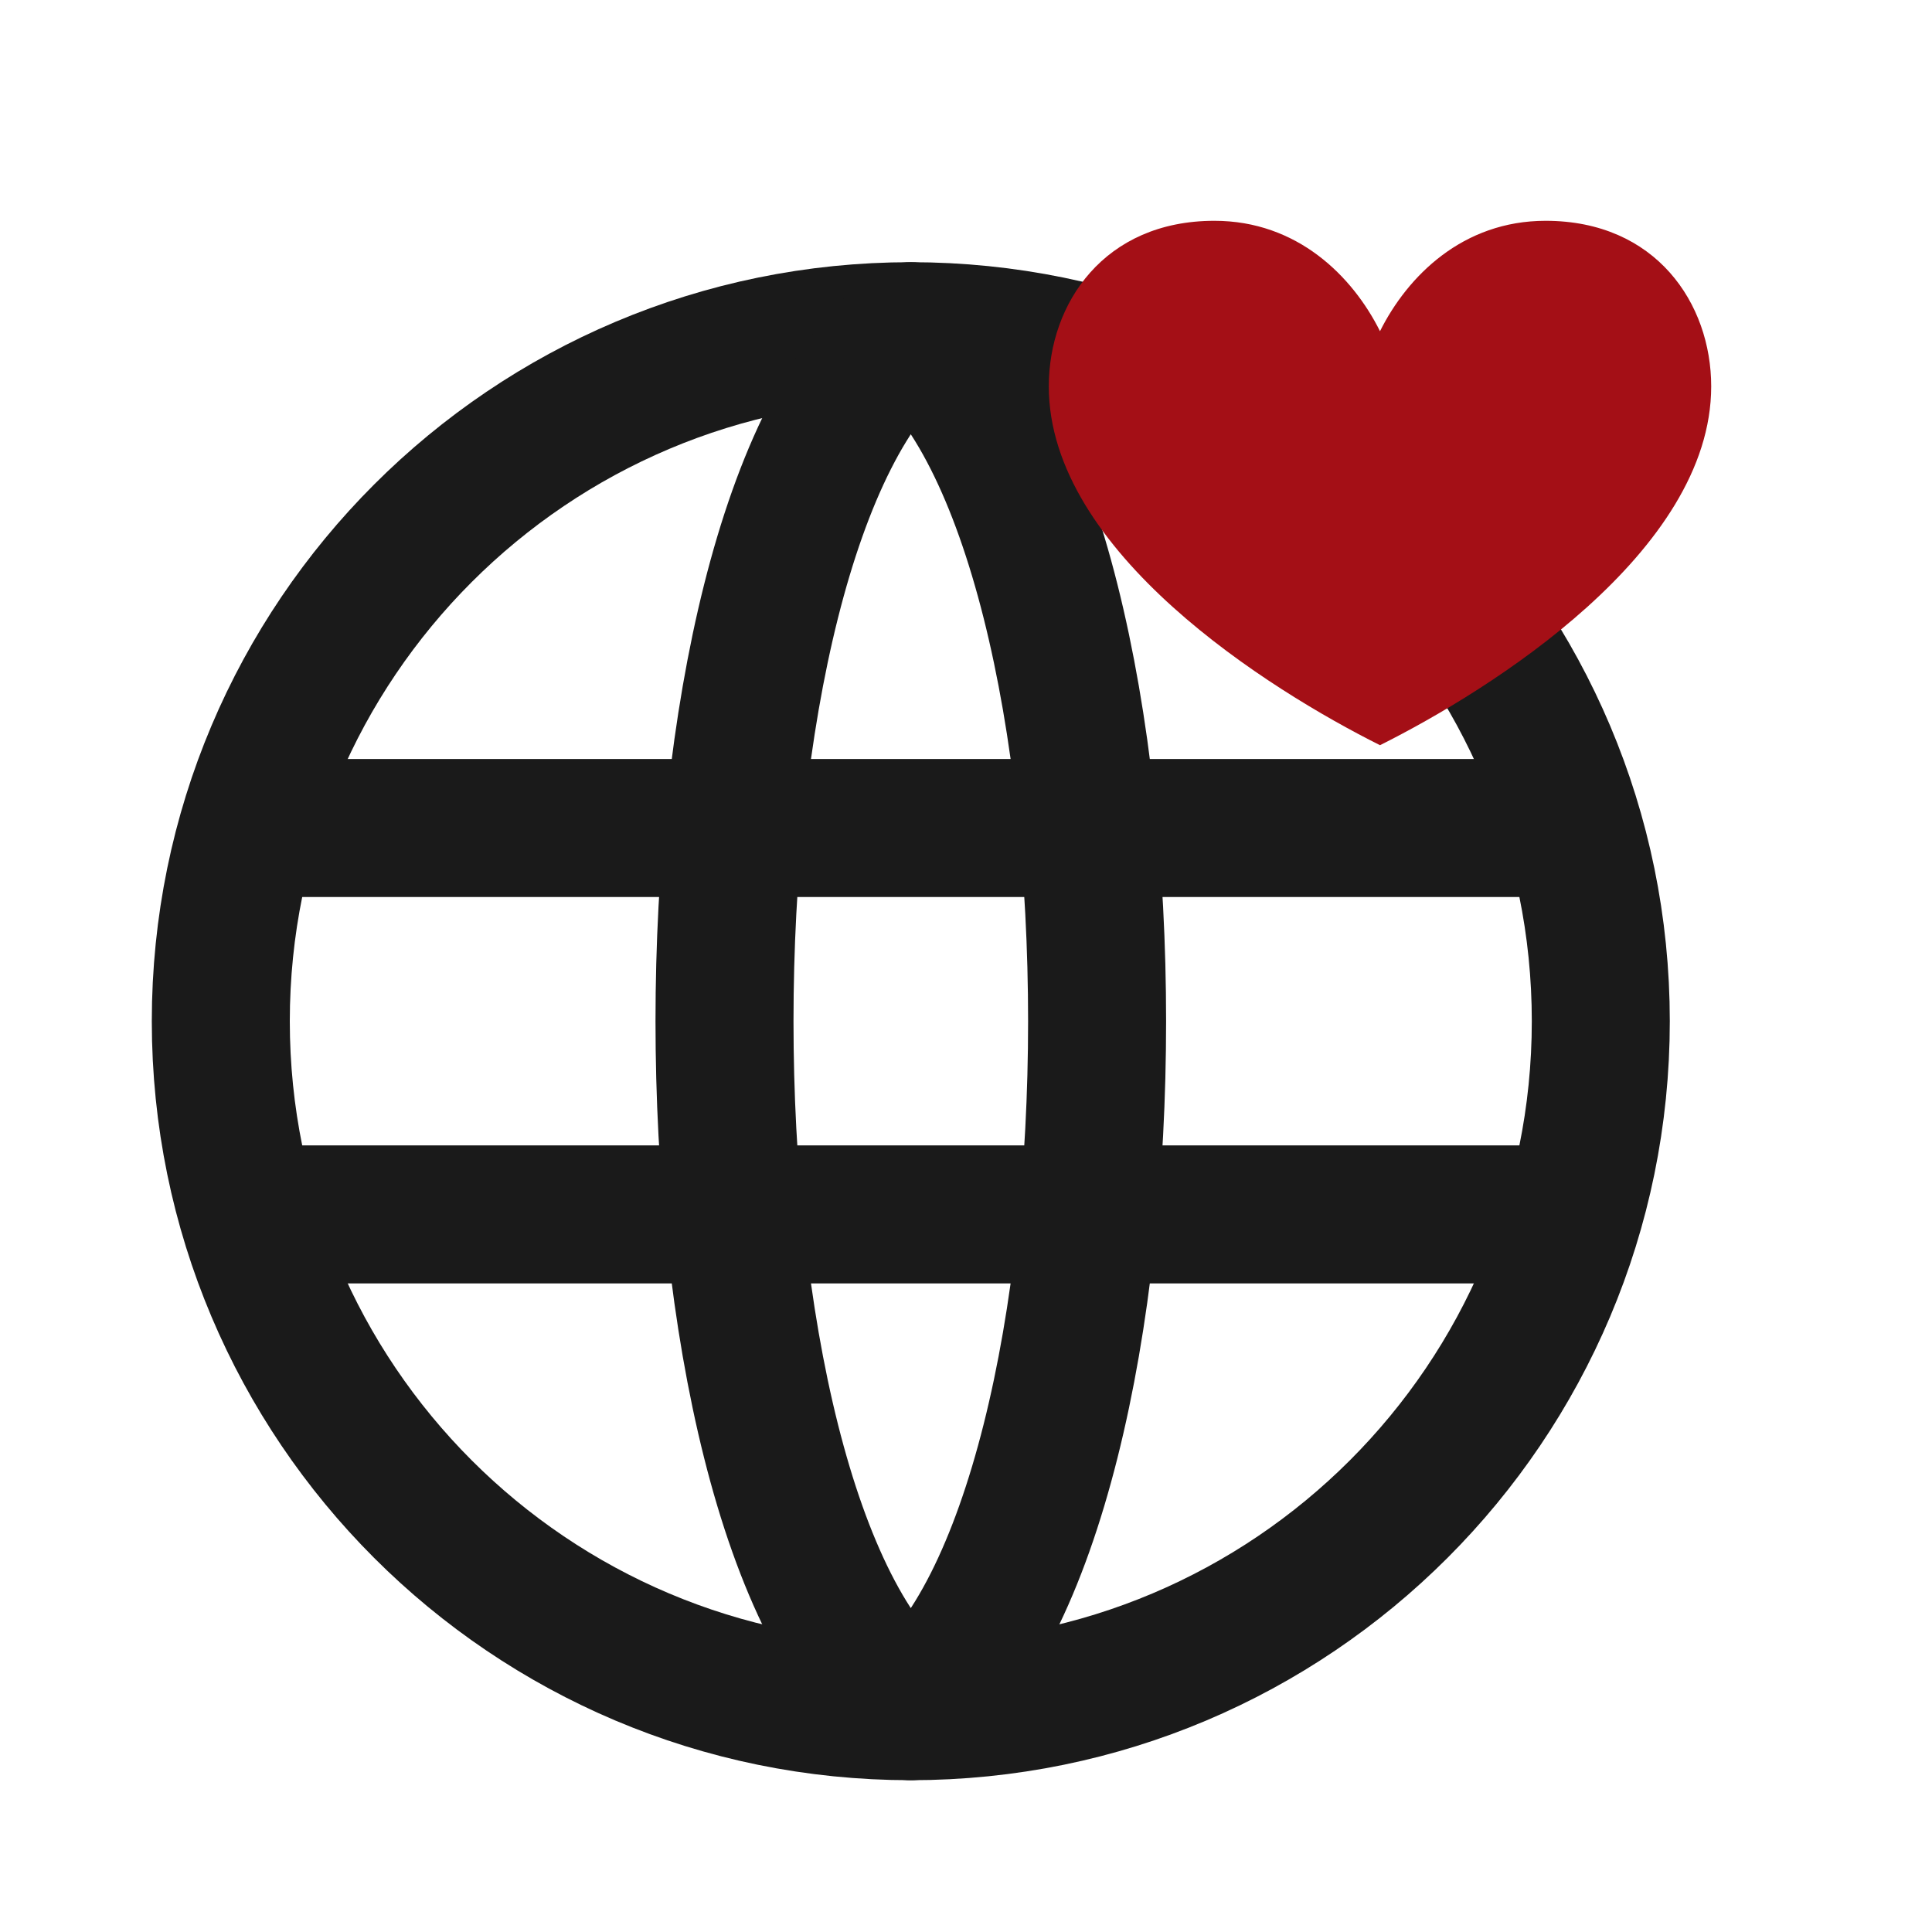
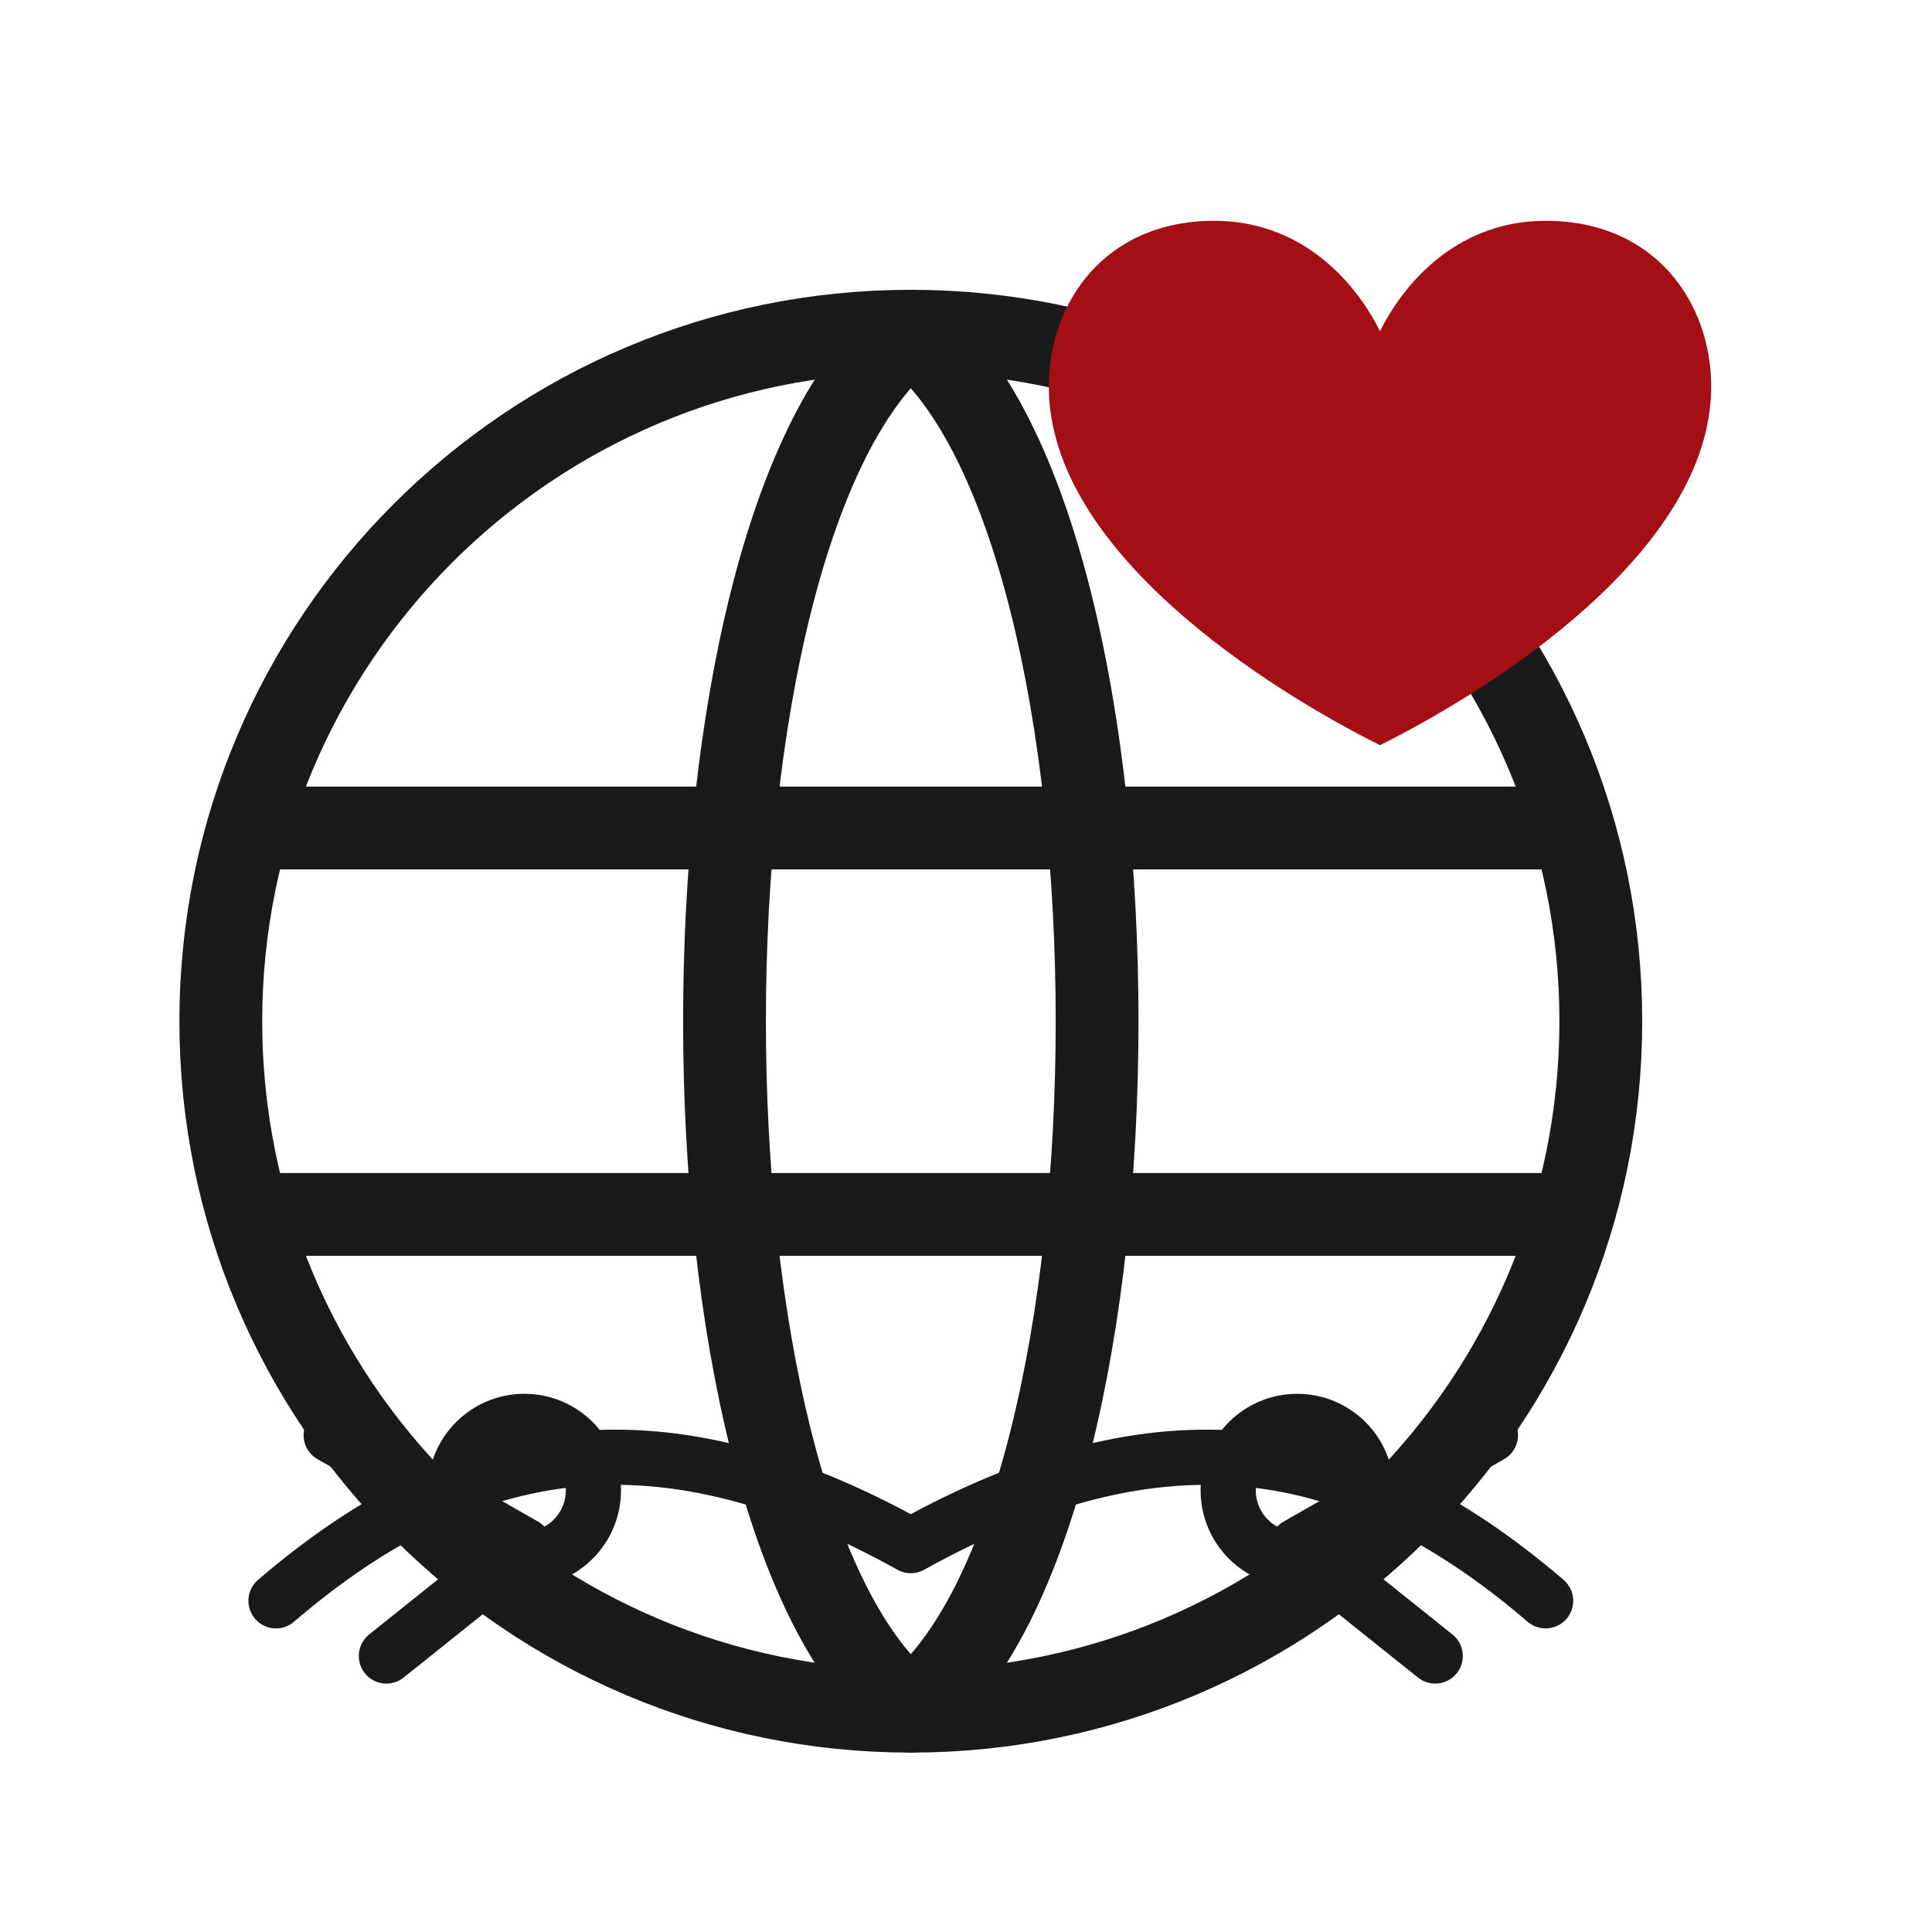
<svg xmlns="http://www.w3.org/2000/svg" width="70" height="70" viewBox="0 0 70 70">
-   <g fill="none" stroke="#1a1a1a" stroke-width="5" stroke-linecap="round" stroke-linejoin="round">
+   <g fill="none" stroke="#1a1a1a" stroke-width="3" stroke-linecap="round" stroke-linejoin="round">
    <circle cx="33" cy="37" r="25" />
    <path d="M33 12c-9 7-9 43 0 50 M33 12c9 7 9 43 0 50 M10 30h46 M10 44h46" />
  </g>
+   <g fill="none" stroke="#1a1a1a" stroke-width="2" stroke-linecap="round" stroke-linejoin="round">
+     <path d="M10 58c7-6 14-7 23-2 M56 58c-7-6-14-7-23-2" />
+     <path d="M12 52l7 4-5 4 M54 52l-7 4 5 4" />
+     <circle cx="19" cy="54" r="2.5" />
+     <circle cx="47" cy="54" r="2.5" />
+   </g>
  <path d="M56 8c-3 0-5 2-6 4-1-2-3-4-6-4-4 0-6 3-6 6 0 6 8 11 12 13 4-2 12-7 12-13 0-3-2-6-6-6z" fill="#a40f16" />
</svg>
